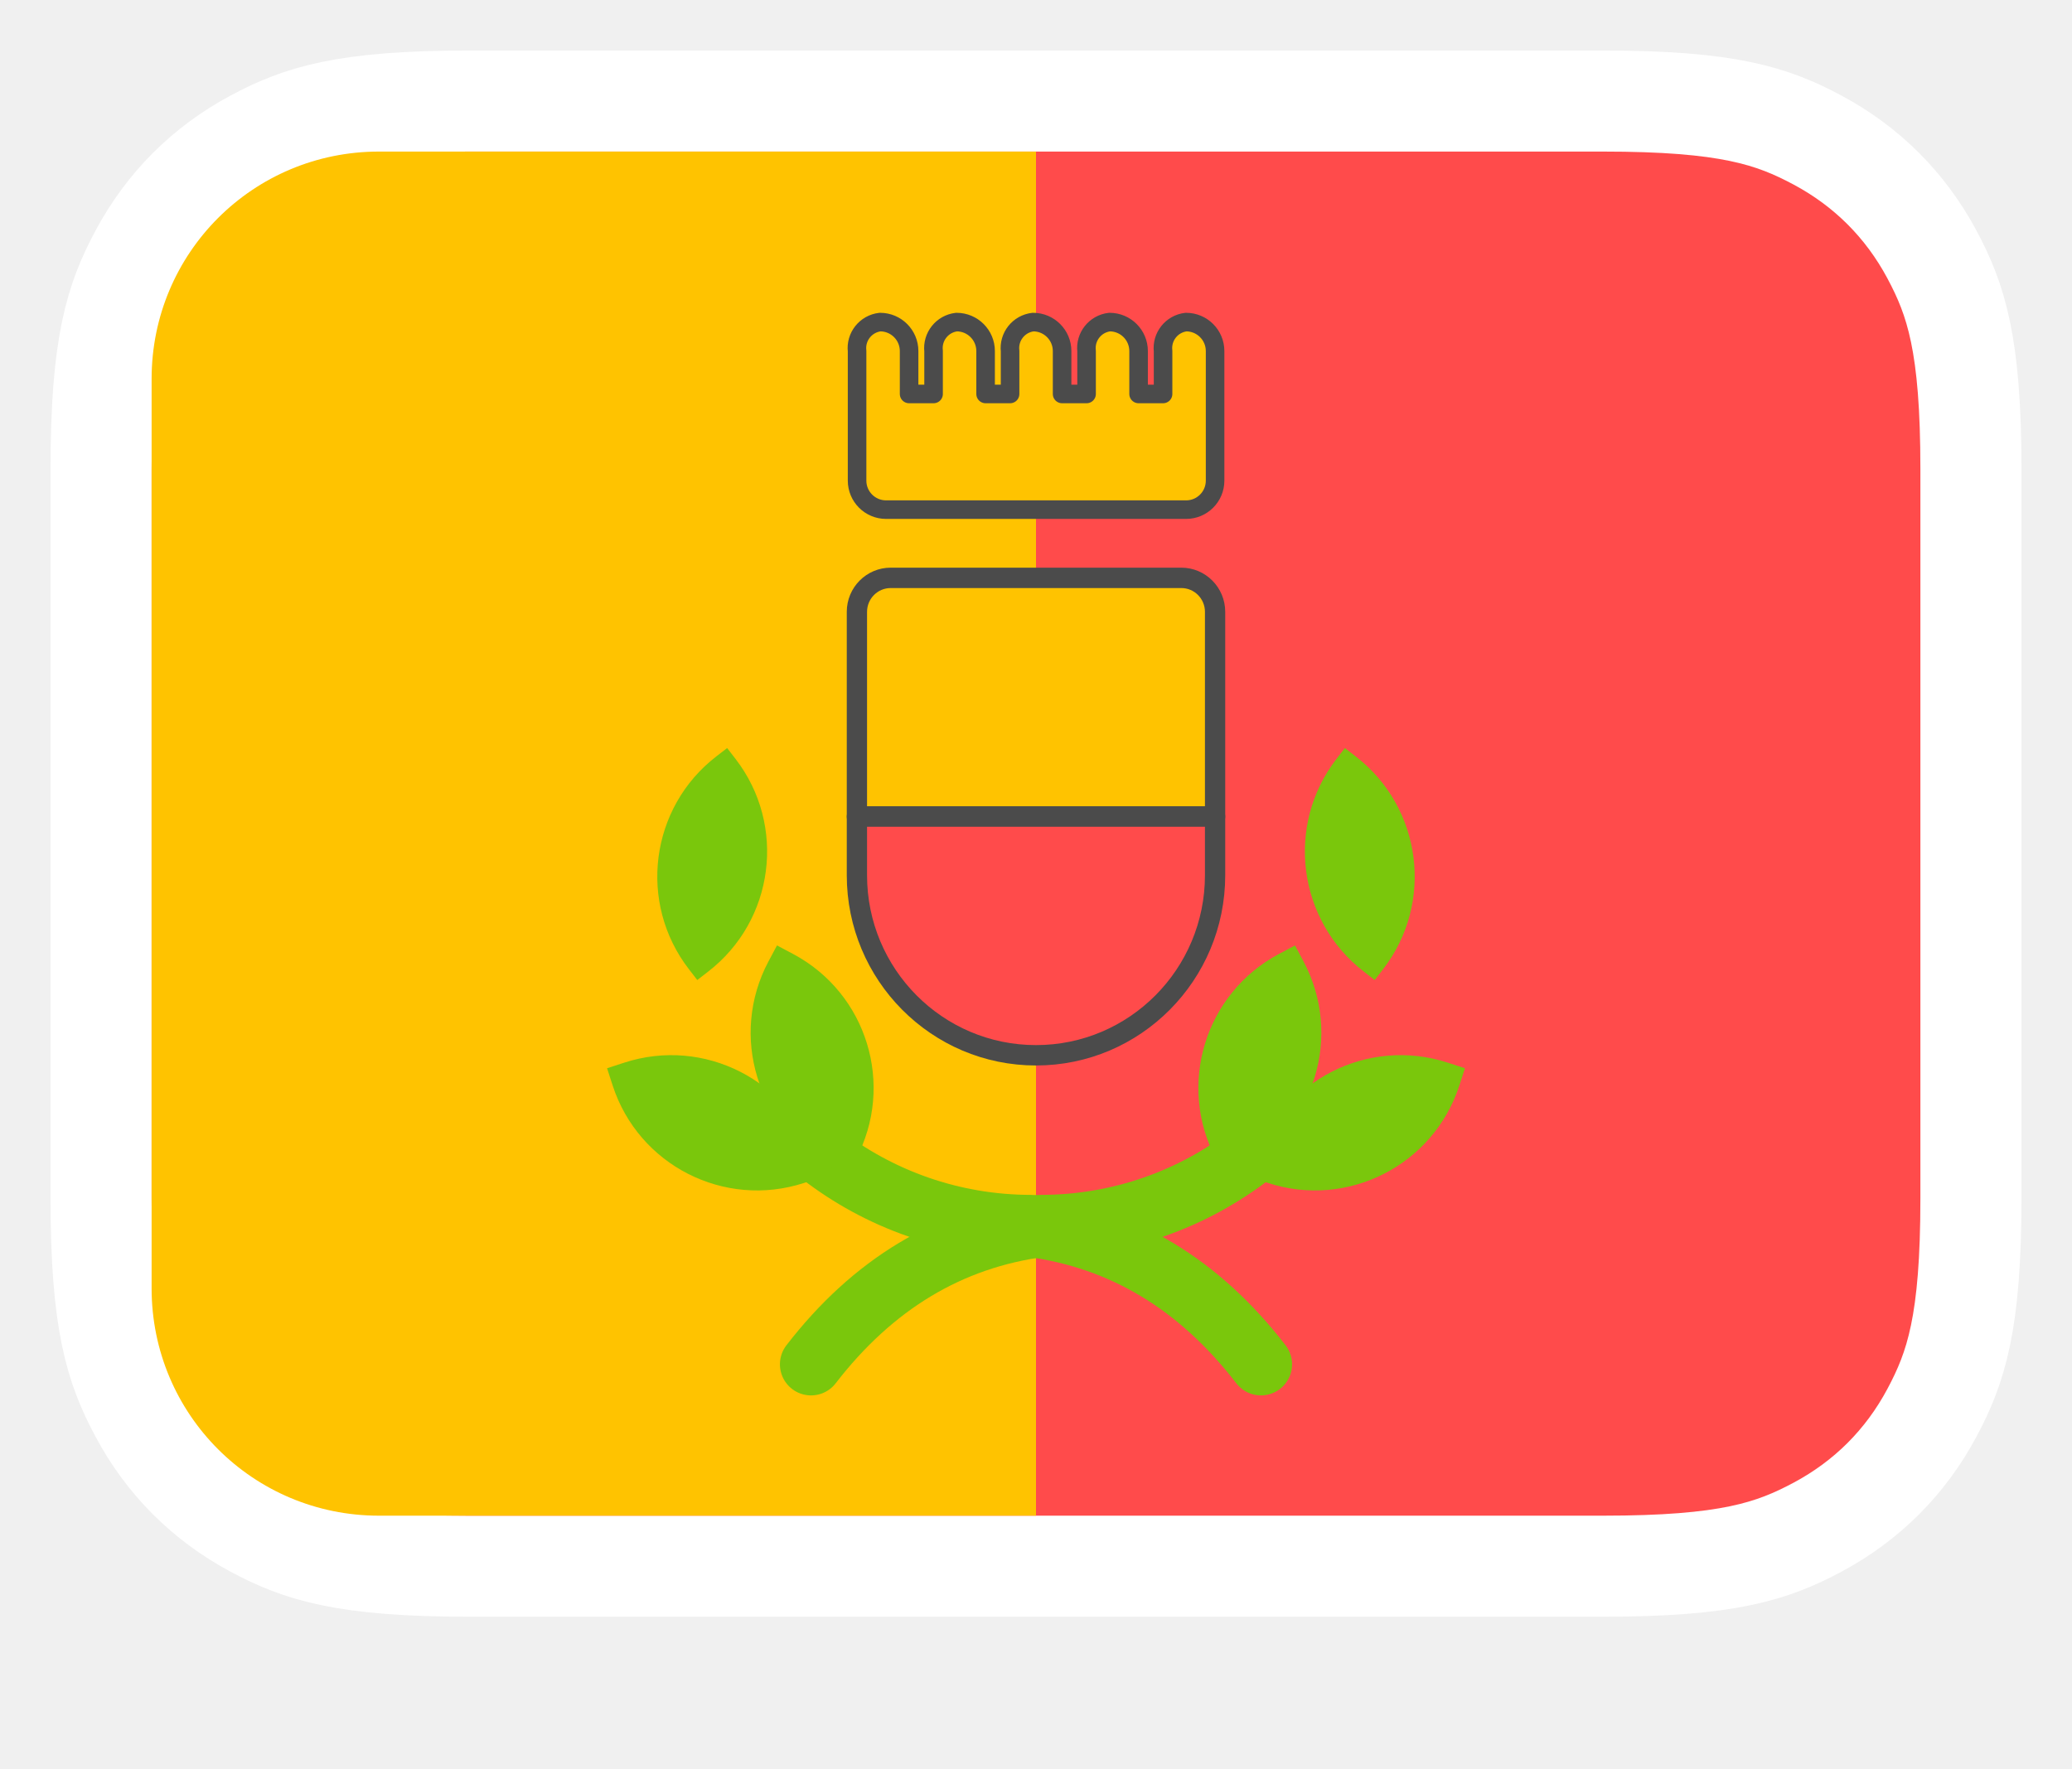
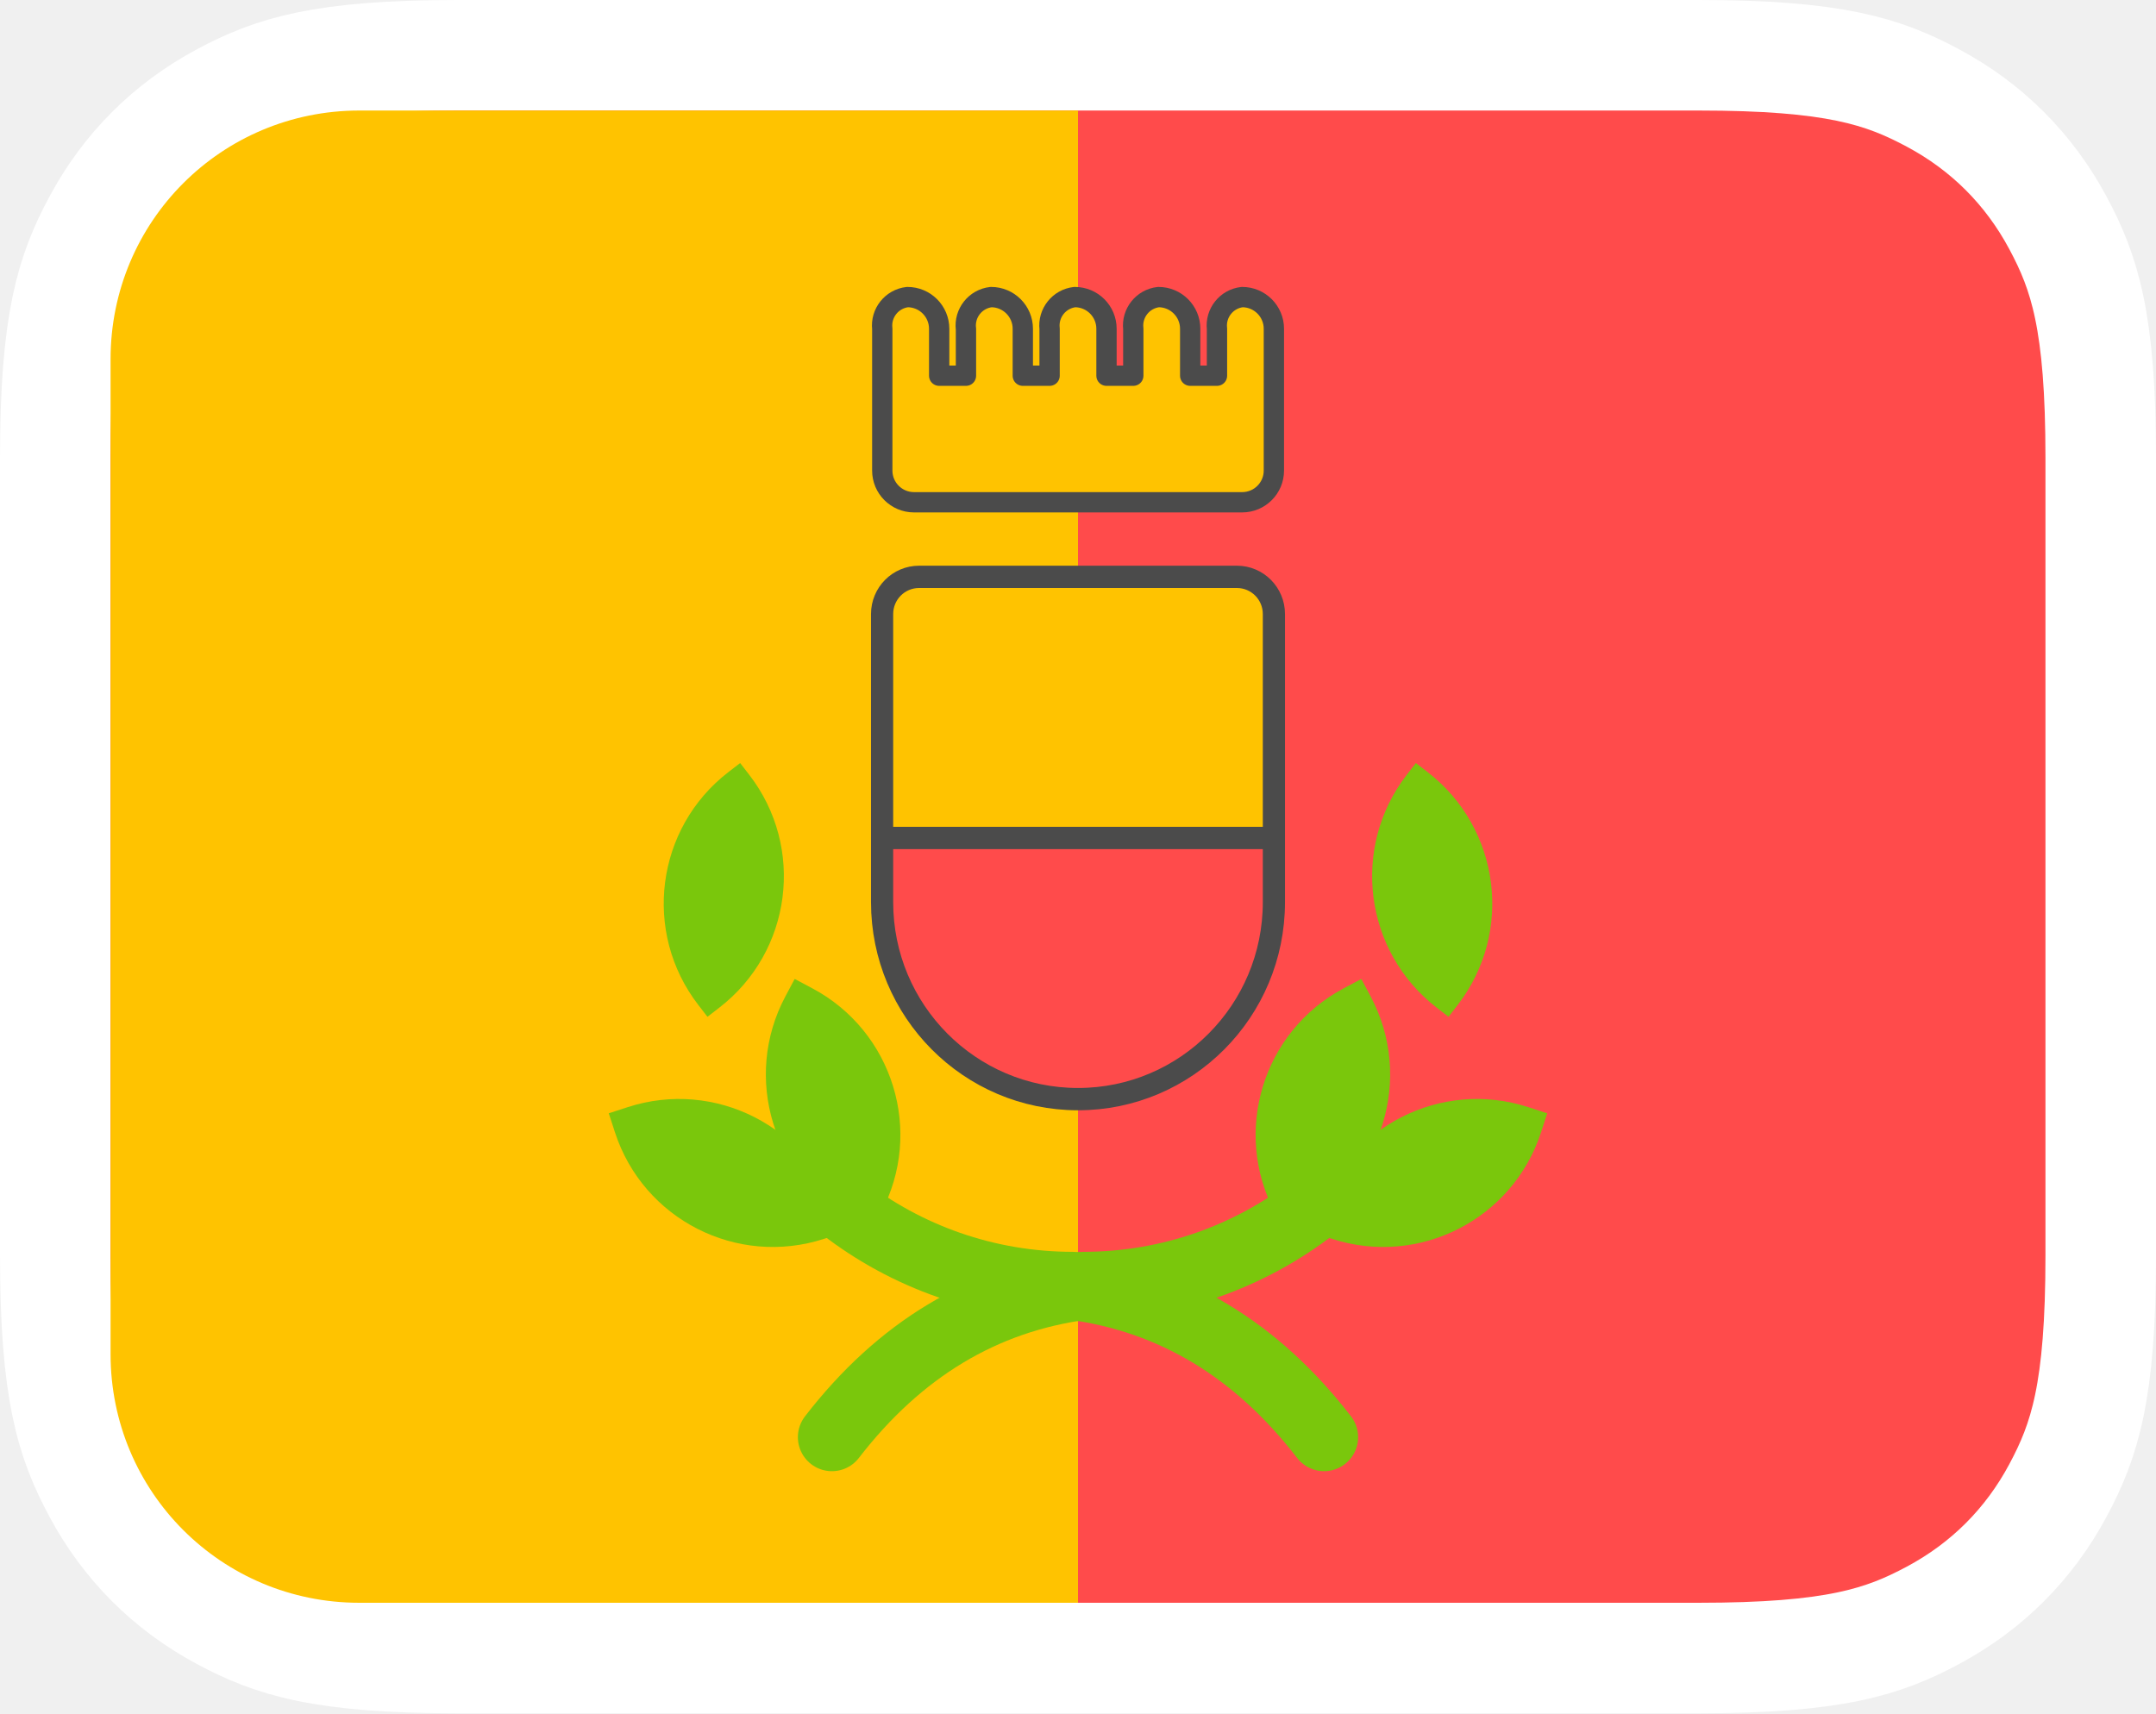
- <svg xmlns="http://www.w3.org/2000/svg" width="82" height="70" viewBox="0 0 82 70" version="1.1" id="svg44" style="fill:none">
-   <defs id="defs48">
-     </defs>
-   <g id="layer1">
-     <path id="path2" d="M 63.437,4 H 18.563 C 13.628,4 11.867,4.585 10.07,5.545 8.12,6.589 6.589,8.12 5.545,10.07 4.585,11.867 4,13.628 4,18.563 v 28.874 c 0,4.935 0.585,6.696 1.545,8.493 1.043,1.951 2.574,3.482 4.525,4.525 C 11.867,61.416 13.628,62 18.563,62 h 44.874 c 4.935,0 6.696,-0.585 8.493,-1.545 1.951,-1.043 3.482,-2.574 4.525,-4.525 C 77.415,54.133 78,52.372 78,47.437 V 18.563 C 78,13.628 77.415,11.867 76.455,10.07 75.411,8.12 73.88,6.589 71.93,5.545 70.133,4.585 68.372,4 63.437,4 Z" style="fill:#ff4b4b;stroke:#ffffff;stroke-width:4;stroke-opacity:1" />
-     <path id="rect4" style="fill:#ffc300" d="m 15,6 c -4.986,0 -9,4.014 -9,9 v 36 c 0,4.986 4.014,9 9,9 h 17 9 V 51 15 6 h -9 z" />
-   </g>
-   <g id="layer2">
-     <g id="g1818" transform="matrix(0.135,0,0,0.135,31.77118,60.28521)">
-       <g id="g29514" transform="matrix(0.9906274,0,0,0.9964056,-228.8245,-403.5124)" style="display:inline;stroke:#4b4b4b;stroke-opacity:1">
-         <path id="rect6254" d="m 257.001,126.856 h 85.993 a 10,10 45 0 1 10,10 v 60.253 H 247.001 v -60.253 a 10,10 135 0 1 10,-10 z" style="fill:#ffc300;fill-opacity:1;stroke:#4b4b4b;stroke-width:6;stroke-linejoin:round;stroke-miterlimit:4;stroke-dasharray:none;stroke-opacity:1;paint-order:normal;stop-color:#000000" />
-         <path id="rect6254-4" d="m 247.001,197.108 h 105.993 v 17.256 a 52.996,52.996 135 0 1 -52.996,52.996 h -4.2e-4 a 52.996,52.996 45 0 1 -52.996,-52.996 z" style="fill:#ff4b4b;fill-opacity:1;stroke:#4b4b4b;stroke-width:6;stroke-linejoin:round;stroke-miterlimit:4;stroke-dasharray:none;stroke-opacity:1;paint-order:normal;stop-color:#000000" />
+ <svg xmlns="http://www.w3.org/2000/svg" width="78" height="62" viewBox="0 0 78 62" version="1.1" id="svg44">
+   <defs id="defs29" />
+   <g id="nap" clip-path="none" style="display:inline;fill:#7ac70c;fill-opacity:1" transform="matrix(0.9310345,0,0,0.9310345,19.26808,18.65148)">
+     <path id="path2" d="M 45.293,-17.885 H -2.905 c -5.3,0 -7.192,0.628 -9.122,1.66 -2.095,1.121 -3.74,2.765 -4.86,4.86 -1.032,1.93 -1.66,3.821 -1.66,9.122 V 28.77 c 0,5.3 0.628,7.192 1.66,9.122 1.121,2.095 2.765,3.74 4.86,4.86 1.93,1.032 3.821,1.66 9.122,1.66 H 45.293 c 5.3,0 7.192,-0.628 9.122,-1.66 2.095,-1.121 3.74,-2.765 4.86,-4.86 1.032,-1.93 1.66,-3.821 1.66,-9.122 V -2.243 c 0,-5.3 -0.628,-7.192 -1.66,-9.122 -1.121,-2.095 -2.765,-3.74 -4.86,-4.86 -1.93,-1.032 -3.821,-1.66 -9.122,-1.66 z" style="fill:#ff4b4b;stroke:#ffffff;stroke-width:4.296;stroke-opacity:1" />
+     <path id="rect4" style="fill:#ffc300;stroke-width:1.074" d="m -6.732,-15.737 c -5.355,0 -9.667,4.311 -9.667,9.667 V 32.597 c 0,5.355 4.311,9.667 9.667,9.667 H 11.527 21.194 V 32.597 -6.07 -15.737 h -9.667 z" />
+     <g id="g29514" transform="matrix(0.143641,0,0,0.1444788,-21.89845,-15.93973)" style="display:inline;stroke:#4b4b4b;stroke-opacity:1">
+       <path id="rect6254" d="m 257.001,126.856 h 85.993 a 10,10 45 0 1 10,10 v 60.253 H 247.001 v -60.253 a 10,10 135 0 1 10,-10 z" style="fill:#ffc300;fill-opacity:1;stroke:#4b4b4b;stroke-width:6;stroke-linejoin:round;stroke-miterlimit:4;stroke-dasharray:none;stroke-opacity:1;paint-order:normal;stop-color:#000000" />
+       <path id="rect6254-4" d="m 247.001,197.108 h 105.993 v 17.256 a 52.996,52.996 135 0 1 -52.996,52.996 h -4.2e-4 a 52.996,52.996 45 0 1 -52.996,-52.996 z" style="fill:#ff4b4b;fill-opacity:1;stroke:#4b4b4b;stroke-width:6;stroke-linejoin:round;stroke-miterlimit:4;stroke-dasharray:none;stroke-opacity:1;paint-order:normal;stop-color:#000000" />
+     </g>
+     <path style="display:inline;fill:#ffc300;fill-opacity:1;stroke:#4b4b4b;stroke-width:0.789;stroke-linejoin:round;stroke-miterlimit:4;stroke-dasharray:none;stroke-opacity:1;paint-order:normal;stop-color:#000000" d="m 16.84,-7.254 v 1.824 h -1.041 v -1.824 a 1.232,1.232 0 0 0 -1.232,-1.232 1.113,1.113 0 0 0 -0.979,1.232 v 5.51 a 1.232,1.232 0 0 0 1.232,1.233 h 12.753 a 1.232,1.232 0 0 0 1.232,-1.233 v -5.51 a 1.232,1.232 0 0 0 -1.232,-1.232 1.113,1.113 0 0 0 -0.979,1.232 v 1.824 h -1.041 v -1.824 a 1.232,1.232 0 0 0 -1.232,-1.232 1.113,1.113 0 0 0 -0.979,1.232 v 1.824 h -1.041 v -1.824 a 1.232,1.232 0 0 0 -1.232,-1.232 1.113,1.113 0 0 0 -0.979,1.232 v 1.824 h -1.041 v -1.824 a 1.232,1.232 0 0 0 -1.232,-1.232 1.113,1.113 0 0 0 -0.979,1.232 z" id="path13255" />
+     <g id="g753" style="fill:#7ac70c;fill-opacity:1">
+       <g id="g751" style="fill:#7ac70c;fill-opacity:1">
+         <g id="g749" style="fill:#7ac70c;fill-opacity:1">
+           <path d="m 12.04,26.888 c 2.476,1.917 5.583,3.058 8.957,3.058 3.881,0.518 7.134,2.478 9.759,5.881" id="path737" stroke="#ffd300" stroke-width="2.645" stroke-linecap="round" stroke-linejoin="round" style="fill:none;fill-opacity:1;stroke:#7ac70c;stroke-opacity:1" />
+           <path d="M 6.795,19.488 6.44,19.028 C 4.263,16.208 4.785,12.156 7.606,9.979 L 8.065,9.625 v 0 L 8.42,10.084 c 2.177,2.821 1.655,6.872 -1.166,9.049 z" id="path739" fill="#ffd300" style="fill:#7ac70c;fill-opacity:1" />
+           <path d="M 3.901,21.946 H 4.675 c 3.563,0 6.452,2.888 6.452,6.452 v 0.774 0 h -0.774 c -3.563,0 -6.452,-2.888 -6.452,-6.452 z" id="path743" fill="#ffd300" transform="rotate(162,7.513594,25.55868)" style="fill:#7ac70c;fill-opacity:1" />
+           <path d="m 8.065,19.29 h 0.774 c 3.563,0 6.452,2.888 6.452,6.452 v 0.774 0 h -0.774 c -3.563,0 -6.452,-2.888 -6.452,-6.452 z" id="path745" fill="#ffd300" transform="matrix(0.4694716,-0.8829476,-0.8829476,-0.4694716,26.41755,43.96619)" style="fill:#7ac70c;fill-opacity:1" />
+         </g>
      </g>
-       <path style="display:inline;fill:#ffc300;fill-opacity:1;stroke:#4b4b4b;stroke-width:5.441;stroke-linejoin:round;stroke-miterlimit:4;stroke-dasharray:none;stroke-opacity:1;paint-order:normal;stop-color:#000000" d="m 38.337,-343.613 v 12.58 h -7.176 v -12.58 a 8.5,8.5 45 0 0 -8.5,-8.5 7.675,7.675 128.45 0 0 -6.749,8.5 v 38 a 8.5,8.5 45 0 0 8.5,8.5 h 87.95 a 8.5,8.5 135 0 0 8.5,-8.5 v -38 a 8.5,8.5 45 0 0 -8.5,-8.5 7.675,7.675 128.45 0 0 -6.749,8.5 v 12.58 h -7.176 v -12.58 a 8.5,8.5 45 0 0 -8.5,-8.5 7.675,7.675 128.45 0 0 -6.749,8.5 v 12.58 h -7.176 v -12.58 a 8.5,8.5 45 0 0 -8.5,-8.5 7.675,7.675 128.45 0 0 -6.749,8.5 v 12.58 h -7.176 v -12.58 a 8.5,8.5 45 0 0 -8.5,-8.5 7.675,7.675 128.45 0 0 -6.749,8.5 z" id="path13255" />
-       <g id="Group-5" clip-path="none" style="display:inline;fill:#7ac70c;fill-opacity:1" transform="matrix(6.896552,0,0,6.896552,-77.80075,-293.5832)">
-         <g id="g753" style="fill:#7ac70c;fill-opacity:1">
-           <g id="g751" style="fill:#7ac70c;fill-opacity:1">
-             <g id="g749" style="fill:#7ac70c;fill-opacity:1">
-               <path d="m 12.04,26.888 c 2.476,1.917 5.583,3.058 8.957,3.058 3.881,0.518 7.134,2.478 9.759,5.881" id="path737" stroke="#ffd300" stroke-width="2.645" stroke-linecap="round" stroke-linejoin="round" style="fill:none;fill-opacity:1;stroke:#7ac70c;stroke-opacity:1" />
-               <path d="M 6.795,19.488 6.44,19.028 C 4.263,16.208 4.785,12.156 7.606,9.979 L 8.065,9.625 v 0 L 8.42,10.084 c 2.177,2.821 1.655,6.872 -1.166,9.049 z" id="path739" fill="#ffd300" style="fill:#7ac70c;fill-opacity:1" />
-               <path d="M 3.901,21.946 H 4.675 c 3.563,0 6.452,2.888 6.452,6.452 v 0.774 0 h -0.774 c -3.563,0 -6.452,-2.888 -6.452,-6.452 z" id="path743" fill="#ffd300" transform="rotate(162,7.513594,25.55868)" style="fill:#7ac70c;fill-opacity:1" />
-               <path d="m 8.065,19.29 h 0.774 c 3.563,0 6.452,2.888 6.452,6.452 v 0.774 0 h -0.774 c -3.563,0 -6.452,-2.888 -6.452,-6.452 z" id="path745" fill="#ffd300" transform="matrix(0.4694716,-0.8829476,-0.8829476,-0.4694716,26.41755,43.96619)" style="fill:#7ac70c;fill-opacity:1" />
-             </g>
-           </g>
-         </g>
-         <g id="g753-0" style="display:inline;fill:#7ac70c;fill-opacity:1" transform="matrix(-1,0,0,1,42.38716,0)">
-           <g id="g751-7" style="fill:#7ac70c;fill-opacity:1">
-             <g id="g749-5" style="fill:#7ac70c;fill-opacity:1">
-               <path d="m 12.04,26.888 c 2.476,1.917 5.583,3.058 8.957,3.058 3.881,0.518 7.134,2.478 9.759,5.881" id="path737-0" stroke="#ffd300" stroke-width="2.645" stroke-linecap="round" stroke-linejoin="round" style="fill:none;fill-opacity:1;stroke:#7ac70c;stroke-opacity:1" />
-               <path d="M 6.795,19.488 6.44,19.028 C 4.263,16.208 4.785,12.156 7.606,9.979 L 8.065,9.625 v 0 L 8.42,10.084 c 2.177,2.821 1.655,6.872 -1.166,9.049 z" id="path739-8" fill="#ffd300" style="fill:#7ac70c;fill-opacity:1" />
-               <path d="M 3.901,21.946 H 4.675 c 3.563,0 6.452,2.888 6.452,6.452 v 0.774 0 h -0.774 c -3.563,0 -6.452,-2.888 -6.452,-6.452 z" id="path743-4" fill="#ffd300" transform="rotate(162,7.513594,25.55868)" style="fill:#7ac70c;fill-opacity:1" />
-               <path d="m 8.065,19.29 h 0.774 c 3.563,0 6.452,2.888 6.452,6.452 v 0.774 0 h -0.774 c -3.563,0 -6.452,-2.888 -6.452,-6.452 z" id="path745-3" fill="#ffd300" transform="matrix(0.4694716,-0.8829476,-0.8829476,-0.4694716,26.41755,43.96619)" style="fill:#7ac70c;fill-opacity:1" />
-             </g>
-           </g>
+     </g>
+     <g id="g753-0" style="display:inline;fill:#7ac70c;fill-opacity:1" transform="matrix(-1,0,0,1,42.38716,0)">
+       <g id="g751-7" style="fill:#7ac70c;fill-opacity:1">
+         <g id="g749-5" style="fill:#7ac70c;fill-opacity:1">
+           <path d="m 12.04,26.888 c 2.476,1.917 5.583,3.058 8.957,3.058 3.881,0.518 7.134,2.478 9.759,5.881" id="path737-0" stroke="#ffd300" stroke-width="2.645" stroke-linecap="round" stroke-linejoin="round" style="fill:none;fill-opacity:1;stroke:#7ac70c;stroke-opacity:1" />
+           <path d="M 6.795,19.488 6.44,19.028 C 4.263,16.208 4.785,12.156 7.606,9.979 L 8.065,9.625 v 0 L 8.42,10.084 c 2.177,2.821 1.655,6.872 -1.166,9.049 z" id="path739-8" fill="#ffd300" style="fill:#7ac70c;fill-opacity:1" />
+           <path d="M 3.901,21.946 H 4.675 c 3.563,0 6.452,2.888 6.452,6.452 v 0.774 0 h -0.774 c -3.563,0 -6.452,-2.888 -6.452,-6.452 z" id="path743-4" fill="#ffd300" transform="rotate(162,7.513594,25.55868)" style="fill:#7ac70c;fill-opacity:1" />
+           <path d="m 8.065,19.29 h 0.774 c 3.563,0 6.452,2.888 6.452,6.452 v 0.774 0 h -0.774 c -3.563,0 -6.452,-2.888 -6.452,-6.452 z" id="path745-3" fill="#ffd300" transform="matrix(0.4694716,-0.8829476,-0.8829476,-0.4694716,26.41755,43.96619)" style="fill:#7ac70c;fill-opacity:1" />
        </g>
      </g>
    </g>
  </g>
</svg>
